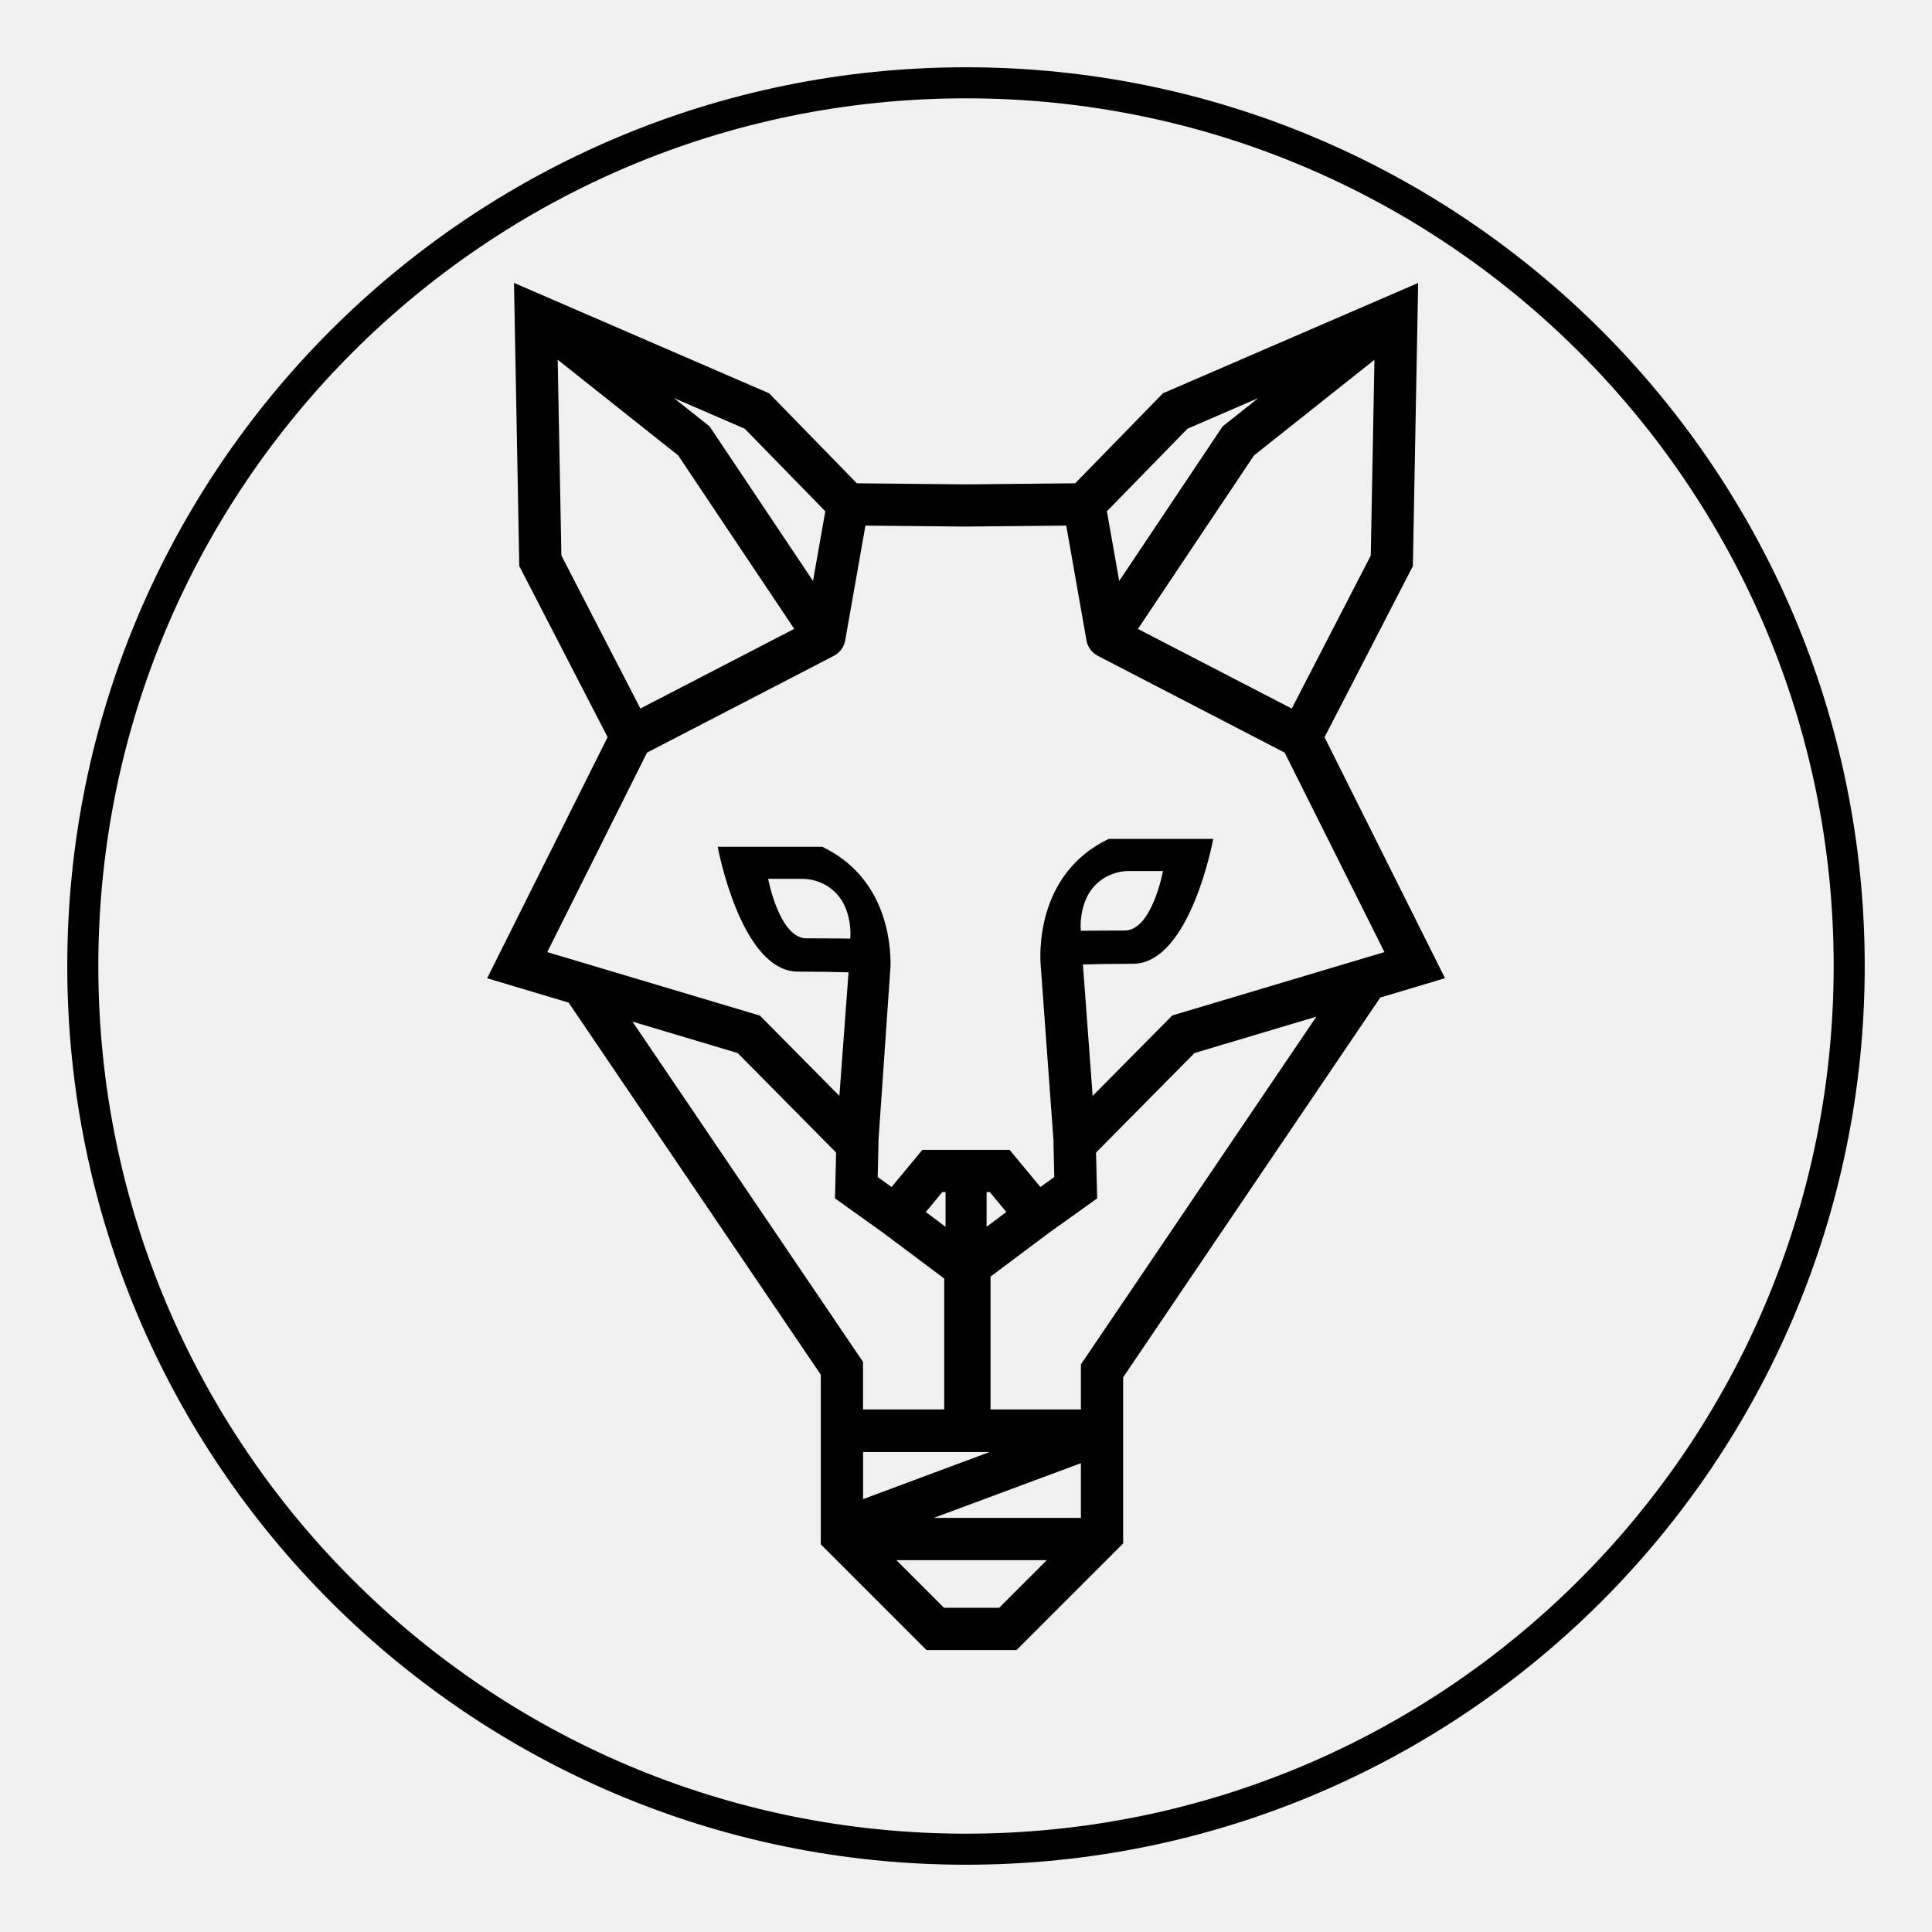
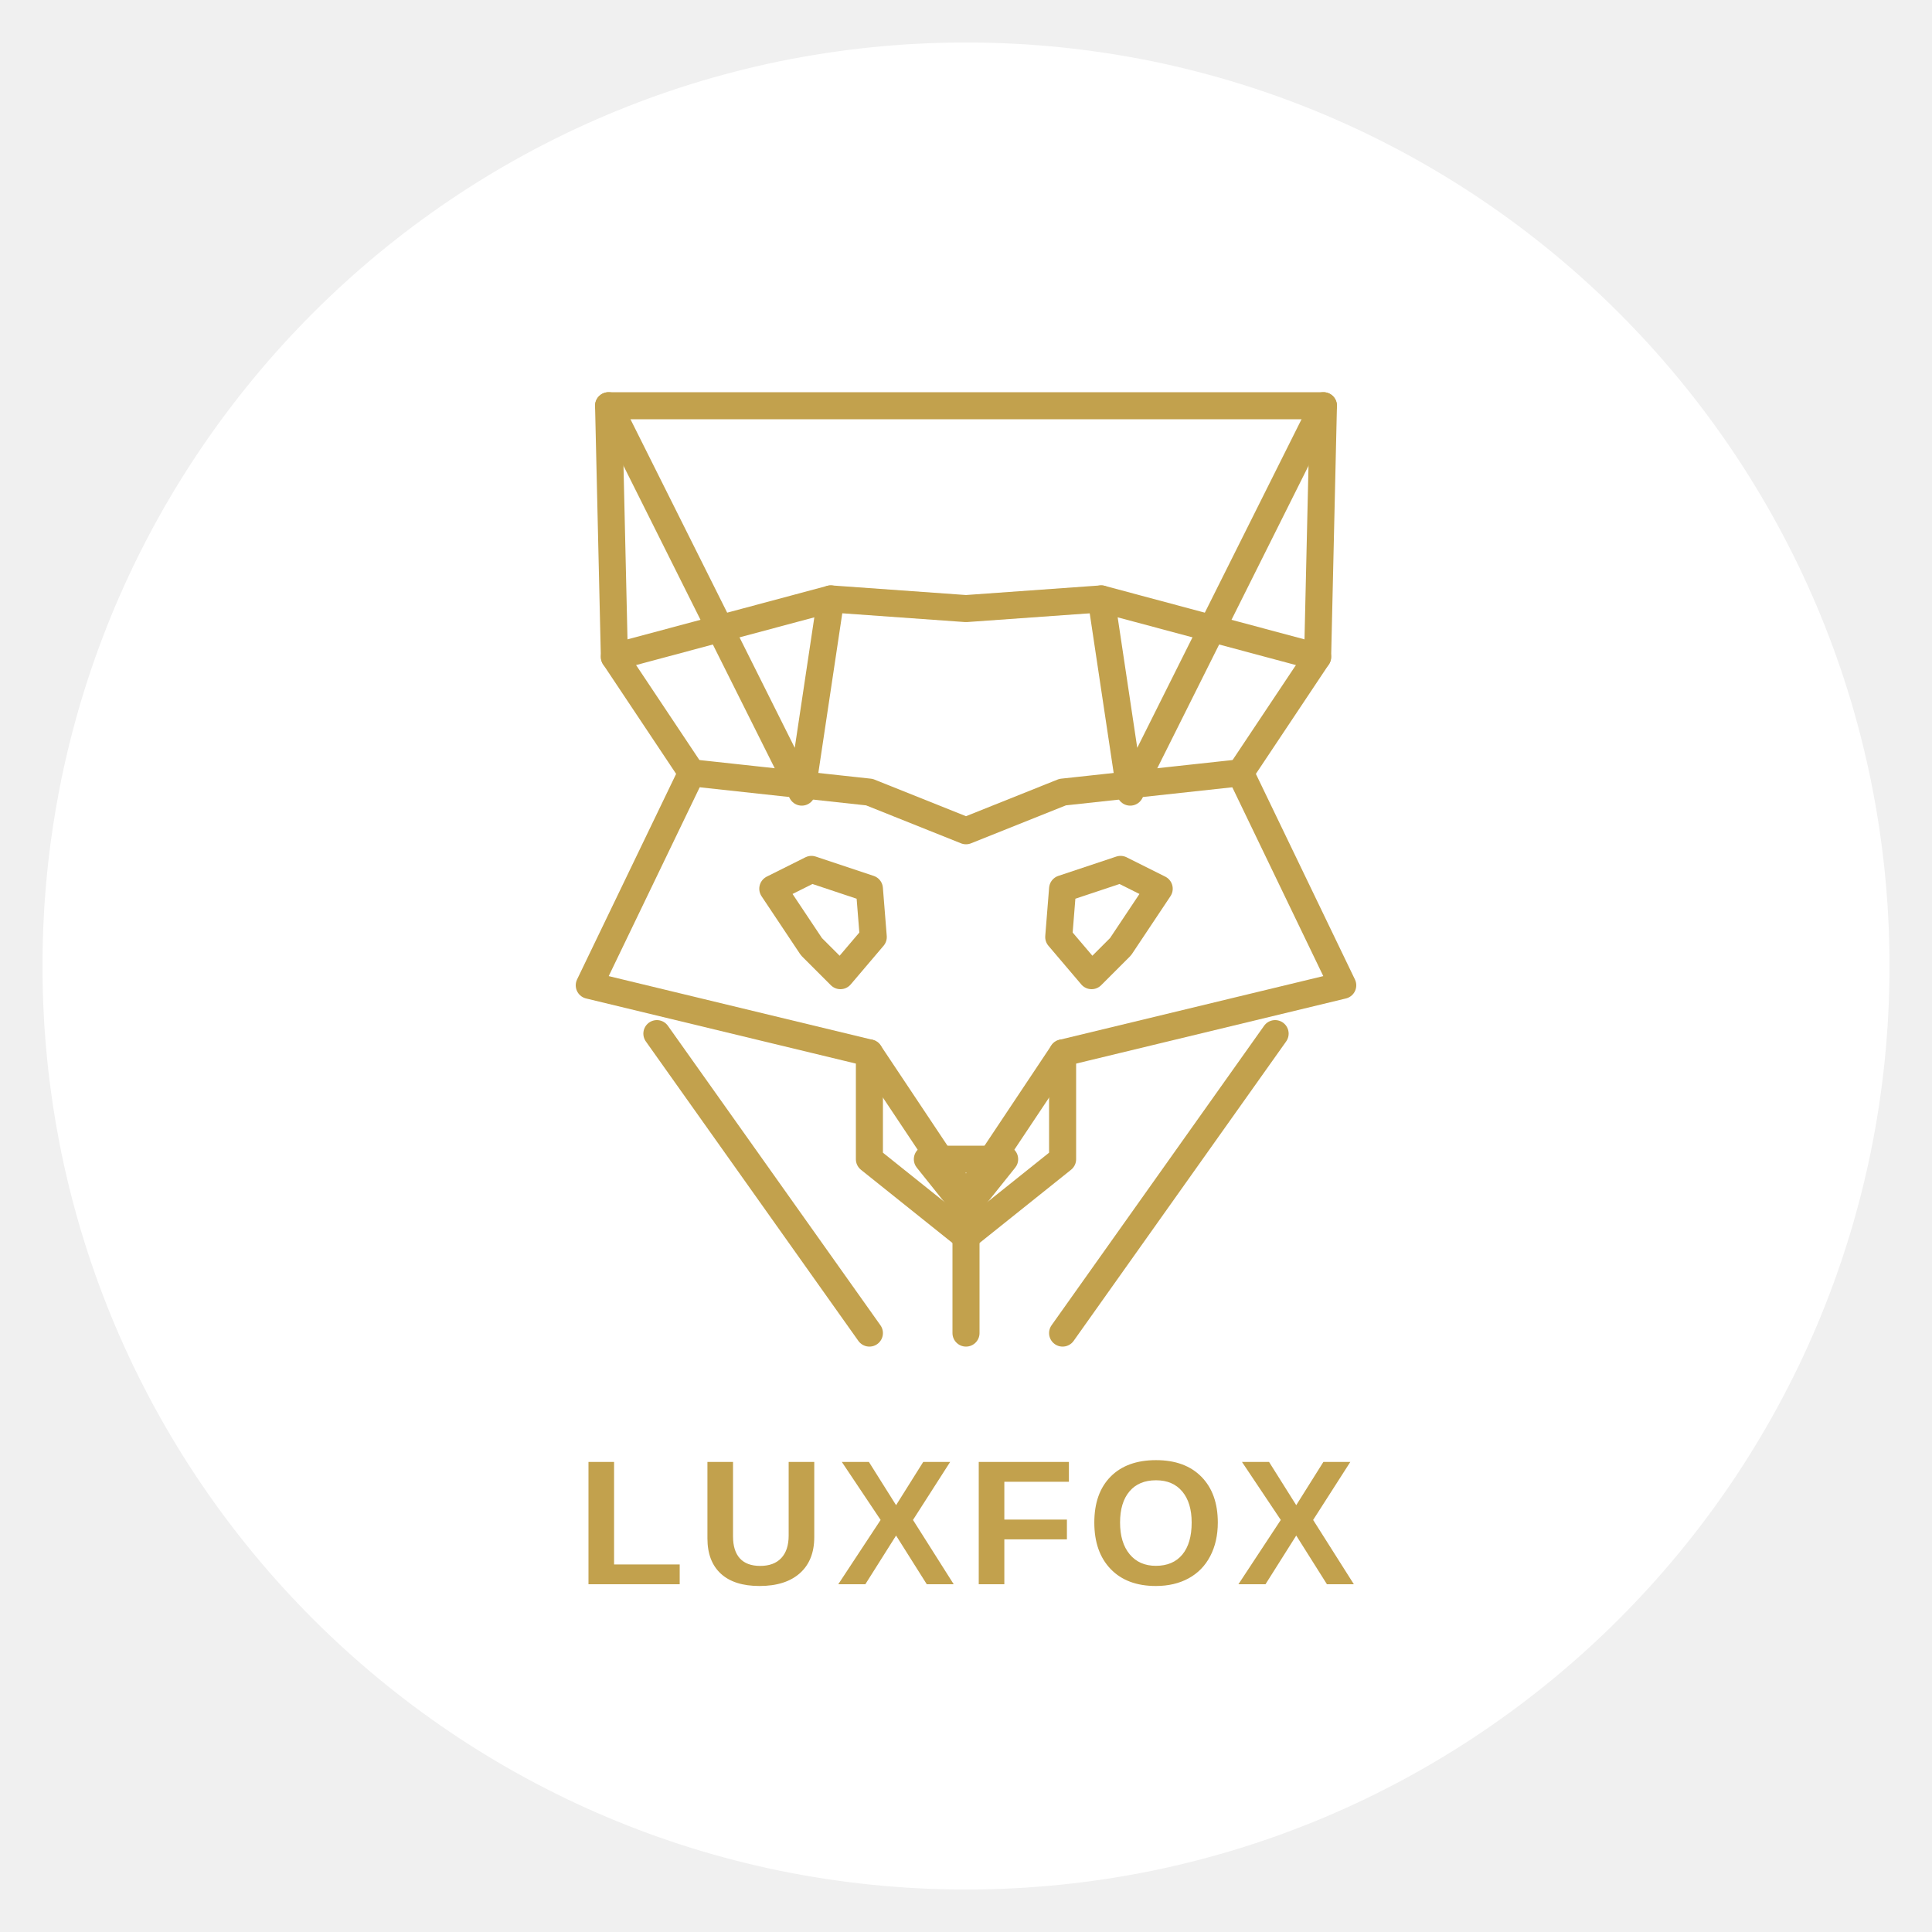
- <svg xmlns="http://www.w3.org/2000/svg" viewBox="0 0 280 280" role="img" aria-label="Luxfox Logo">
-   <circle cx="140" cy="140" r="128" fill="transparent" stroke="currentColor" stroke-width="4.5" />
-   <g transform="translate(70.6,41) scale(0.85)" fill="currentColor">
-     <path d="M142.78,77.46l15.06-29.17.9-48.28-43.51,18.81-14.97,15.35-18.61.18-18.61-.18-14.97-15.35L4.58,0l.9,48.28,15.06,29.17L0,118.56l13.89,4.15,43,63.45v28.92l.77.77,1.93,1.93,8.66,8.66,6.66,6.66h15.36l18.17-18.17v-28.33l43.84-64.75,11.04-3.3-20.55-41.1ZM150.67,46.47l-13.48,26.11-26.23-13.58,19.79-29.58,20.54-16.31-.63,33.37ZM119.41,24.86l12.07-5.22-6.08,4.83-17.63,26.35-2.1-11.88,13.74-14.08ZM43.92,24.86l13.74,14.08-2.1,11.88-17.63-26.35-6.08-4.83,12.07,5.22ZM12.66,46.47l-.63-33.37,20.54,16.31,19.79,29.58-26.23,13.58-13.48-26.11ZM24.8,125.96l17.91,5.35,16.79,16.97-.19,7.81,8.25,5.9,10.37,7.77v22.32h-13.84v-8h-.04l.08-.05-39.34-58.06ZM61.91,111.8s-2.88-.05-7.48-.05-6.52-10.14-6.52-10.14h5.8c3.06,0,5.89,1.72,7.19,4.48,1.35,2.86,1.01,5.7,1.01,5.7ZM74.8,158.41l2.81-3.39h.55v5.91l-.21-.15-3.16-2.37ZM64.1,207.37v-8.03h21.57l-21.57,8.03ZM85.16,160.93v-5.91h.55l2.81,3.39-3.16,2.37-.21.15ZM87.3,225.9h-9.4l-8.12-8.12h25.64l-8.12,8.12ZM101.24,210.57h-25.09l25.09-9.33v9.33ZM102.33,182.79l-1.09,1.6v7.69h-15.41v-22.65l9.93-7.44,8.25-5.9-.19-7.81,16.79-16.97,20.77-6.2-39.05,57.68ZM102.24,104.77c1.31-2.77,4.14-4.49,7.19-4.49h5.8s-1.86,10.14-6.52,10.14-7.48.05-7.48.05c0,0-.34-2.84,1.01-5.7ZM116.79,124.93l-13.55,13.69-1.66-22.41c2.34-.07,5.21-.12,8.52-.12,9.8,0,13.7-21.29,13.7-21.29h-17.83c-12.74,6.12-11.69,20.38-11.58,21.64l2.2,30.11h-.03l.14,5.9-2.37,1.7-5.25-6.33h-14.87l-5.25,6.33-2.37-1.7.14-5.9h-.03l2.08-30.11h0c.06-3.98-.79-15.09-11.64-20.3h-17.83s3.91,21.29,13.7,21.29c3.35,0,6.25.05,8.61.12l-1.56,21.07-13.55-13.69-36.26-10.83,17.01-34.01,31.85-16.5c.94-.49,1.63-1.35,1.89-2.38.02-.09.04-.17.05-.25l3.45-19.58,16.53.16h.59s.59,0,.59,0l16.53-.16,3.45,19.58c.01.08.03.17.05.25.26,1.03.95,1.89,1.89,2.38l31.85,16.5,17.01,34.01-36.26,10.83Z" />
+ <svg xmlns="http://www.w3.org/2000/svg" viewBox="0 0 1000 1000">
+   <circle cx="500" cy="500" r="478" fill="white" />
+   <g fill="none" stroke="#C2A14D" stroke-width="14" stroke-linecap="round" stroke-linejoin="round">
+     <path d="M 315,210 L 318,340 L 430,310 L 500,315 L 570,310 L 682,340 L 685,210 Z" />
+     <path d="M 315,210 L 415,410 L 430,310" />
+     <path d="M 685,210 L 585,410 L 570,310" />
+     <path d="M 318,340 L 358,400 L 305,510 L 450,545 L 500,620 L 550,545 L 695,510 L 642,400 L 682,340" />
+     <path d="M 358,400 L 450,410 L 500,430 L 550,410 L 642,400" />
+     <path d="M 400,460 L 420,450 L 450,460 L 452,485 L 435,505 L 420,490 Z" />
+     <path d="M 600,460 L 580,450 L 550,460 L 548,485 L 565,505 L 580,490 Z" />
+     <path d="M 450,545 L 450,600 L 500,640 L 550,600 L 550,545" />
+     <path d="M 480,600 L 520,600 L 500,625 Z" />
+     <path d="M 340,535 L 450,690" />
+     <path d="M 660,535 L 550,690" />
+     <path d="M 500,640 L 500,690" />
  </g>
+   <text x="500" y="820" font-family="Arial, Helvetica, sans-serif" font-size="92" font-weight="bold" letter-spacing="6" text-anchor="middle" fill="#C2A14D">LUXFOX</text>
</svg>
